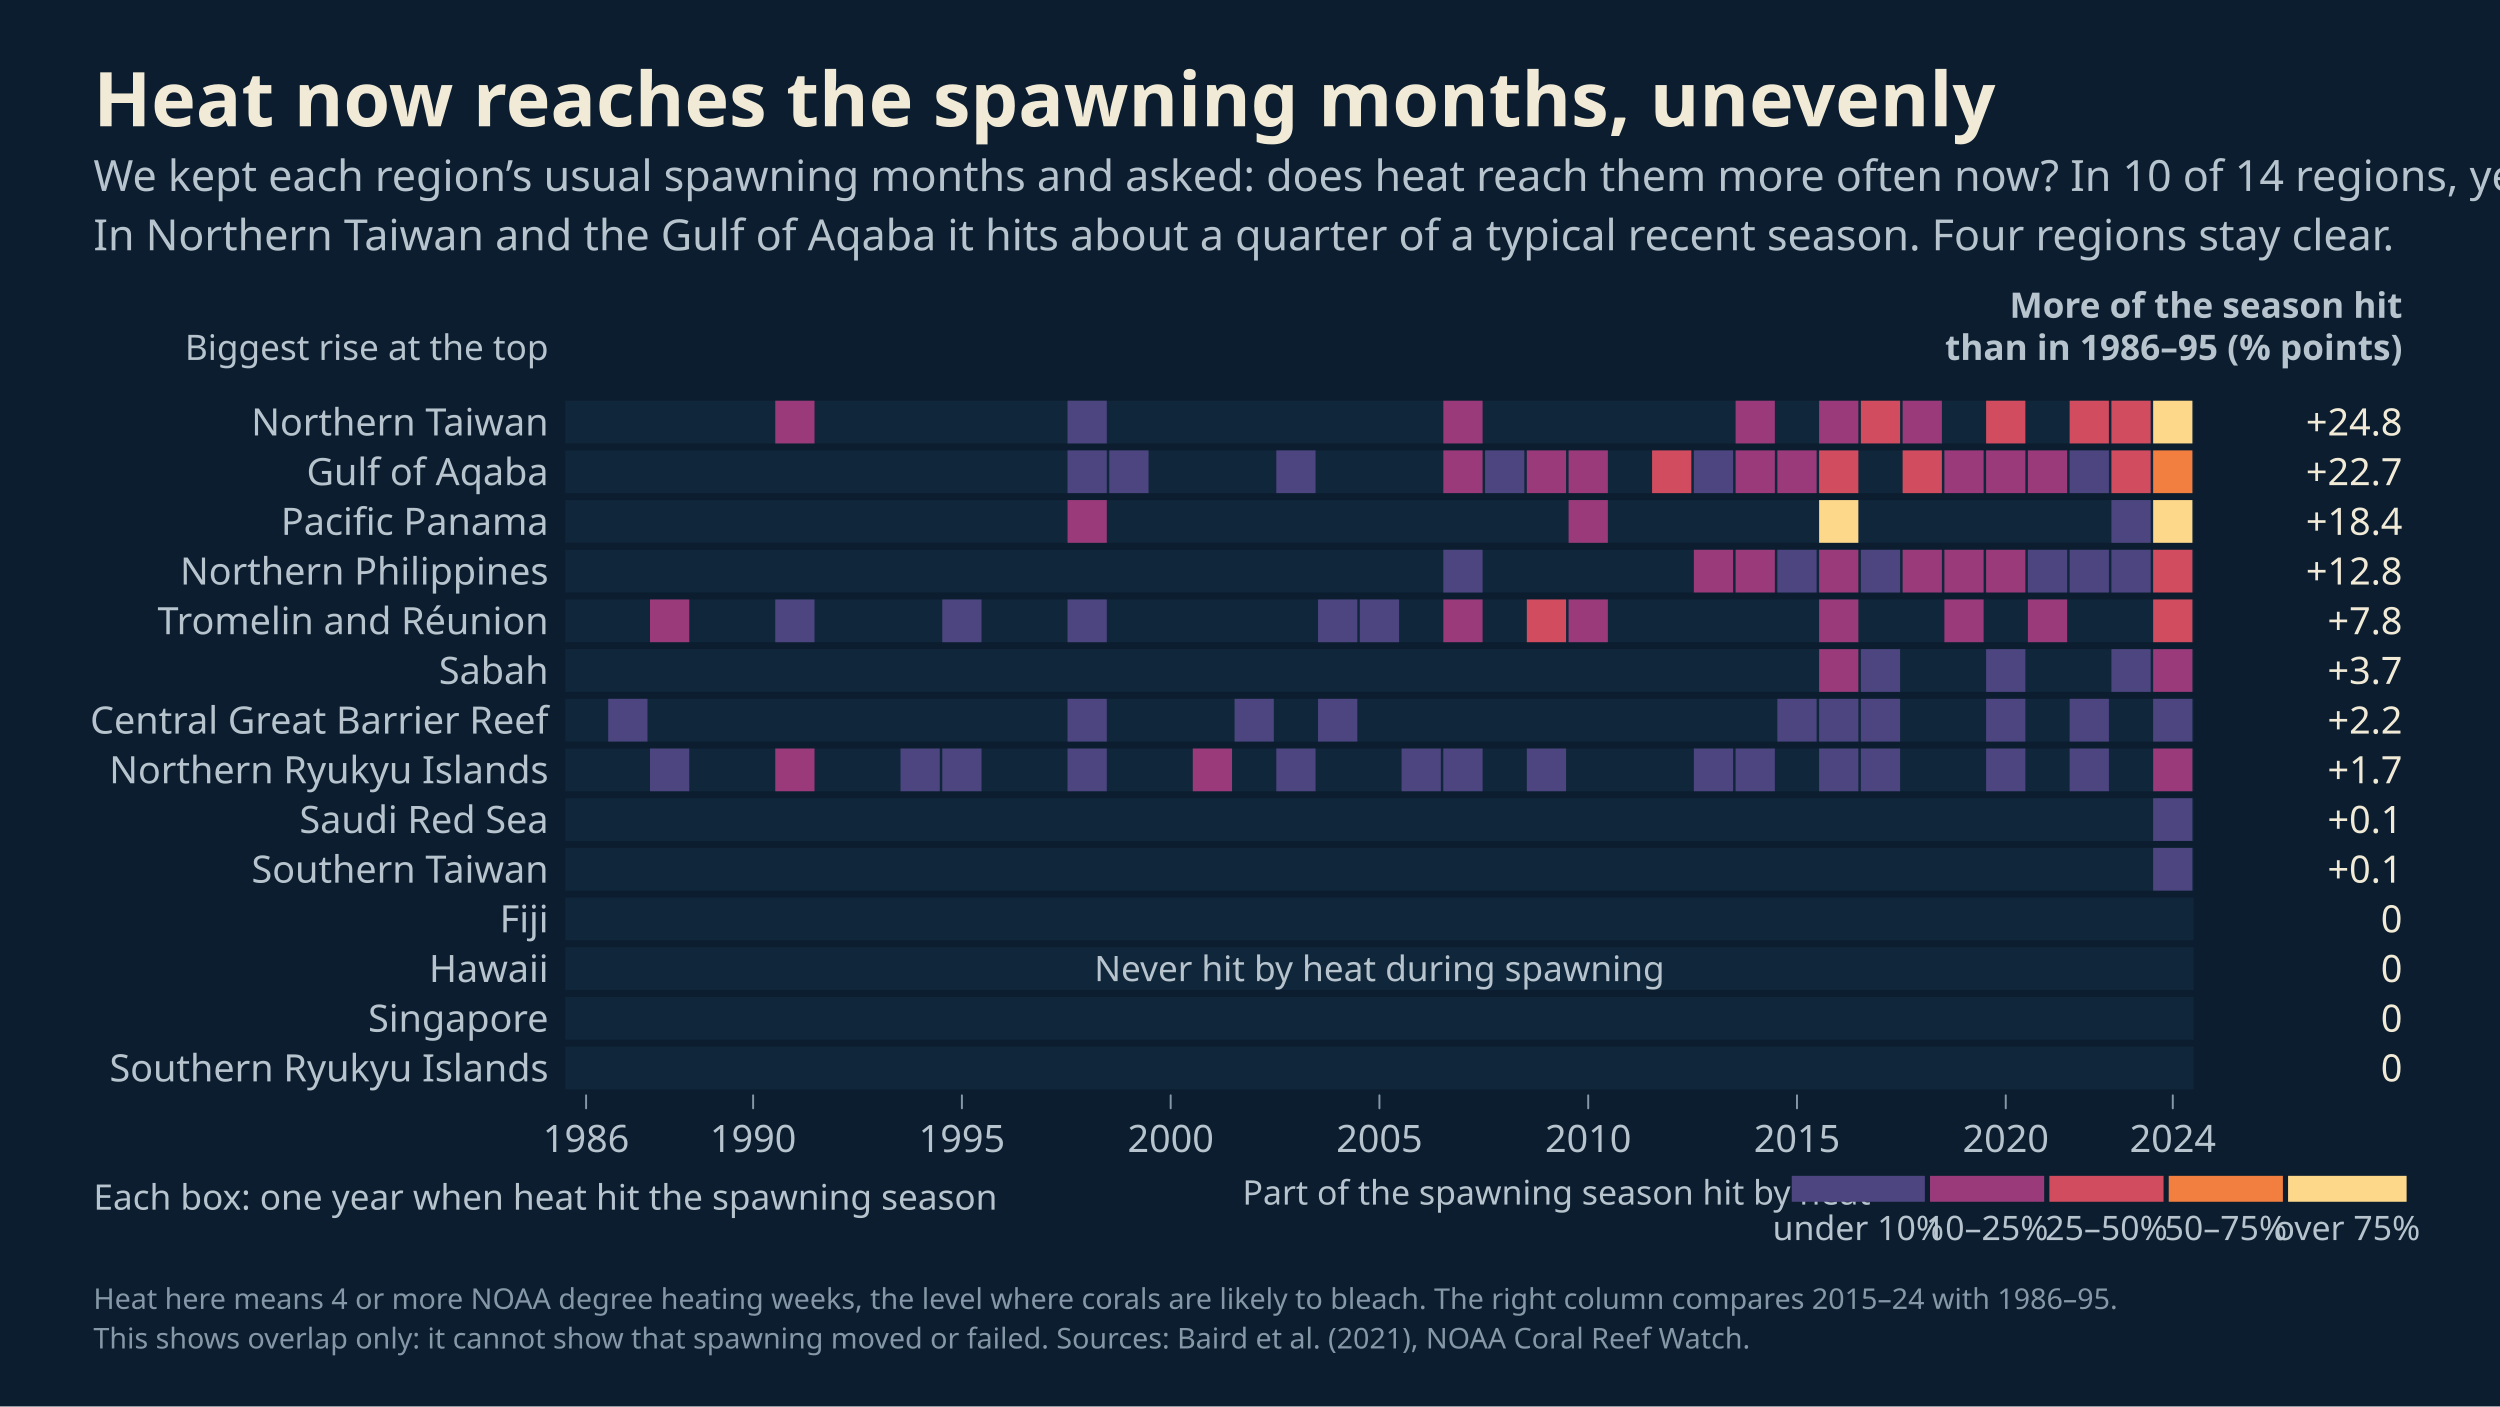
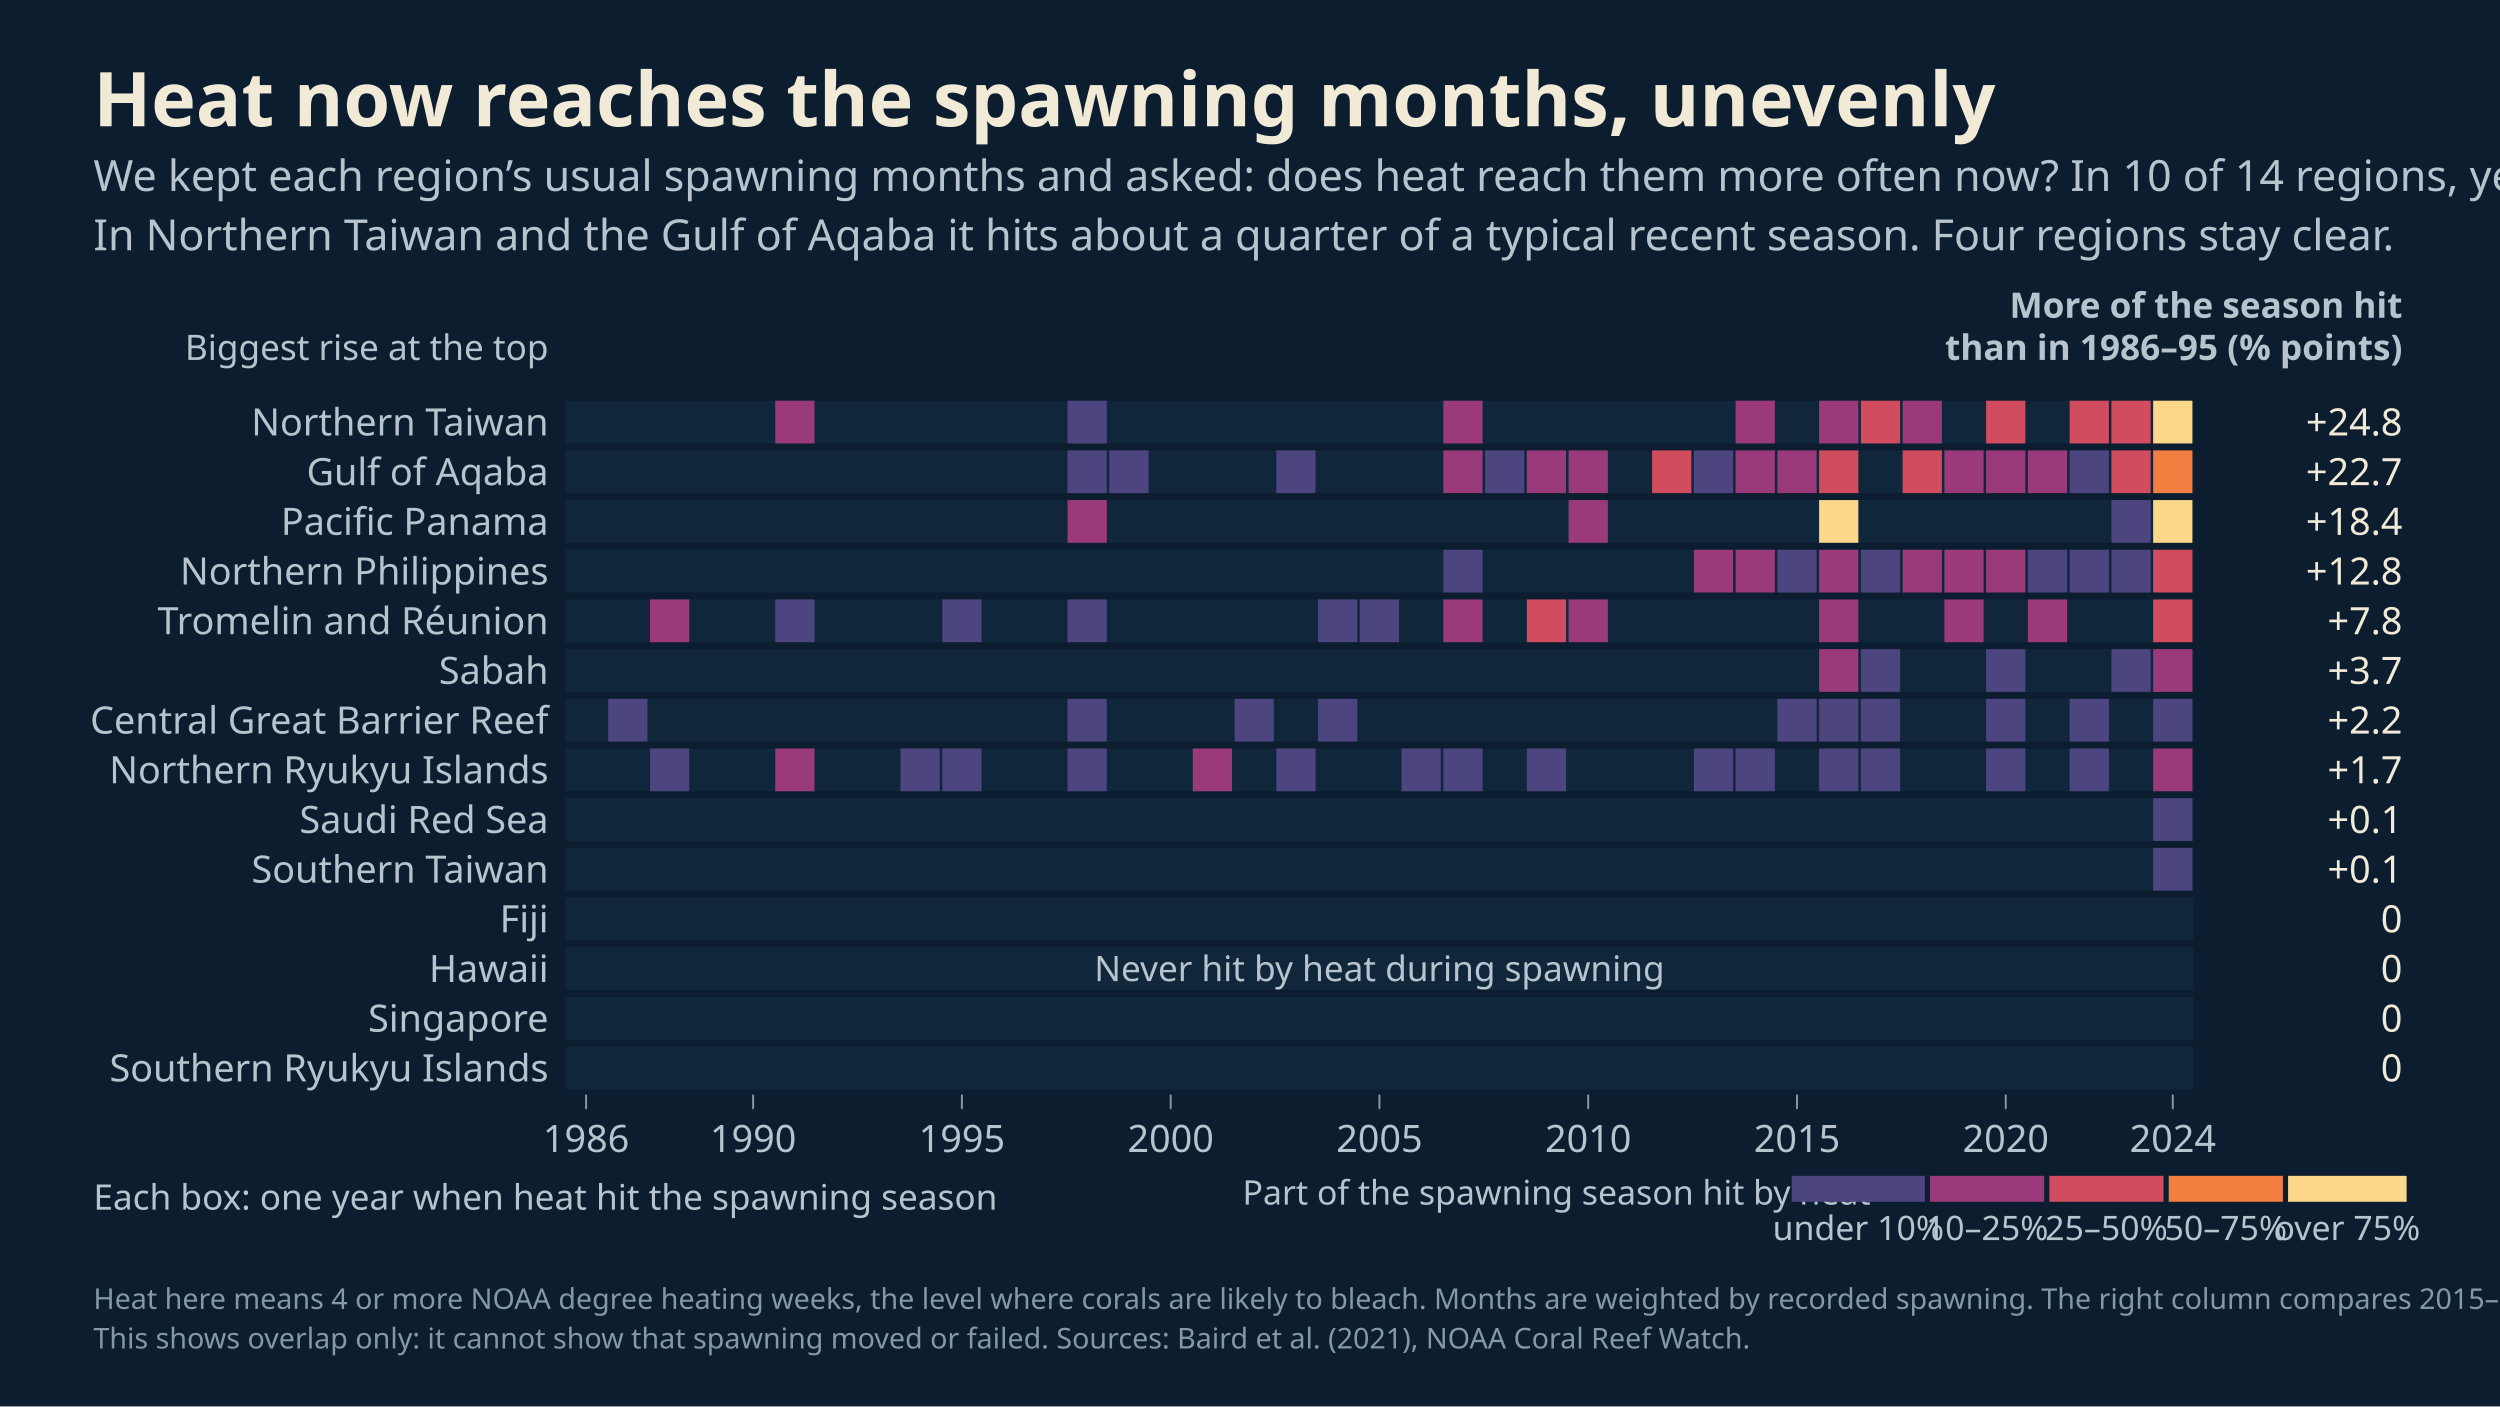
<svg xmlns="http://www.w3.org/2000/svg" width="960.00pt" height="540.00pt" viewBox="0 0 960.00 540.00">
  <g class="svglite">
    <defs>
      <style type="text/css">
    .svglite line, .svglite polyline, .svglite polygon, .svglite path, .svglite rect, .svglite circle {
      fill: none;
      stroke: #000000;
      stroke-linecap: round;
      stroke-linejoin: round;
      stroke-miterlimit: 10.00;
    }
    .svglite text {
      white-space: pre;
    }
    .svglite g.glyphgroup path {
      fill: inherit;
      stroke: none;
    }
  </style>
    </defs>
    <rect width="100%" height="100%" style="stroke: none; fill: #0B1D2E;" />
    <defs>
      <clipPath id="cpMC4wMHw5NjAuMDB8MC4wMHw1NDAuMDA=">
        <rect x="0.00" y="0.00" width="960.00" height="540.00" />
      </clipPath>
    </defs>
    <g clip-path="url(#cpMC4wMHw5NjAuMDB8MC4wMHw1NDAuMDA=)">
      <rect x="0.00" y="0.00" width="960.00" height="540.00" style="stroke-width: 0.00; stroke: none; fill: #0B1D2E;" />
      <rect x="217.05" y="153.87" width="625.32" height="16.41" style="stroke-width: 1.07; stroke: none; stroke-linecap: butt; stroke-linejoin: miter; fill: #10263A;" />
      <rect x="217.05" y="172.95" width="625.32" height="16.41" style="stroke-width: 1.07; stroke: none; stroke-linecap: butt; stroke-linejoin: miter; fill: #10263A;" />
      <rect x="217.05" y="192.03" width="625.32" height="16.41" style="stroke-width: 1.07; stroke: none; stroke-linecap: butt; stroke-linejoin: miter; fill: #10263A;" />
      <rect x="217.05" y="211.11" width="625.32" height="16.41" style="stroke-width: 1.07; stroke: none; stroke-linecap: butt; stroke-linejoin: miter; fill: #10263A;" />
      <rect x="217.05" y="230.19" width="625.32" height="16.41" style="stroke-width: 1.07; stroke: none; stroke-linecap: butt; stroke-linejoin: miter; fill: #10263A;" />
      <rect x="217.05" y="249.27" width="625.32" height="16.41" style="stroke-width: 1.07; stroke: none; stroke-linecap: butt; stroke-linejoin: miter; fill: #10263A;" />
      <rect x="217.05" y="268.35" width="625.32" height="16.41" style="stroke-width: 1.07; stroke: none; stroke-linecap: butt; stroke-linejoin: miter; fill: #10263A;" />
      <rect x="217.05" y="287.43" width="625.32" height="16.41" style="stroke-width: 1.07; stroke: none; stroke-linecap: butt; stroke-linejoin: miter; fill: #10263A;" />
      <rect x="217.05" y="306.51" width="625.32" height="16.41" style="stroke-width: 1.07; stroke: none; stroke-linecap: butt; stroke-linejoin: miter; fill: #10263A;" />
      <rect x="217.05" y="325.59" width="625.32" height="16.41" style="stroke-width: 1.07; stroke: none; stroke-linecap: butt; stroke-linejoin: miter; fill: #10263A;" />
      <rect x="217.05" y="344.67" width="625.32" height="16.41" style="stroke-width: 1.07; stroke: none; stroke-linecap: butt; stroke-linejoin: miter; fill: #10263A;" />
      <rect x="217.05" y="363.75" width="625.32" height="16.41" style="stroke-width: 1.07; stroke: none; stroke-linecap: butt; stroke-linejoin: miter; fill: #10263A;" />
      <rect x="217.05" y="382.83" width="625.32" height="16.41" style="stroke-width: 1.07; stroke: none; stroke-linecap: butt; stroke-linejoin: miter; fill: #10263A;" />
      <rect x="217.05" y="401.91" width="625.32" height="16.41" style="stroke-width: 1.07; stroke: none; stroke-linecap: butt; stroke-linejoin: miter; fill: #10263A;" />
      <rect x="233.56" y="268.35" width="15.07" height="16.41" style="stroke-width: 0.00; stroke: none; stroke-linecap: butt; stroke-linejoin: miter; fill: #4D4580;" />
      <rect x="409.93" y="268.35" width="15.07" height="16.41" style="stroke-width: 0.00; stroke: none; stroke-linecap: butt; stroke-linejoin: miter; fill: #4D4580;" />
      <rect x="474.07" y="268.35" width="15.07" height="16.41" style="stroke-width: 0.00; stroke: none; stroke-linecap: butt; stroke-linejoin: miter; fill: #4D4580;" />
      <rect x="506.13" y="268.35" width="15.07" height="16.41" style="stroke-width: 0.00; stroke: none; stroke-linecap: butt; stroke-linejoin: miter; fill: #4D4580;" />
      <rect x="682.51" y="268.35" width="15.07" height="16.41" style="stroke-width: 0.00; stroke: none; stroke-linecap: butt; stroke-linejoin: miter; fill: #4D4580;" />
      <rect x="698.54" y="268.35" width="15.07" height="16.41" style="stroke-width: 0.00; stroke: none; stroke-linecap: butt; stroke-linejoin: miter; fill: #4D4580;" />
      <rect x="714.57" y="268.35" width="15.07" height="16.41" style="stroke-width: 0.00; stroke: none; stroke-linecap: butt; stroke-linejoin: miter; fill: #4D4580;" />
      <rect x="762.67" y="268.35" width="15.07" height="16.41" style="stroke-width: 0.00; stroke: none; stroke-linecap: butt; stroke-linejoin: miter; fill: #4D4580;" />
      <rect x="794.74" y="268.35" width="15.07" height="16.41" style="stroke-width: 0.00; stroke: none; stroke-linecap: butt; stroke-linejoin: miter; fill: #4D4580;" />
      <rect x="826.81" y="268.35" width="15.07" height="16.41" style="stroke-width: 0.00; stroke: none; stroke-linecap: butt; stroke-linejoin: miter; fill: #4D4580;" />
      <rect x="409.93" y="172.95" width="15.07" height="16.41" style="stroke-width: 0.00; stroke: none; stroke-linecap: butt; stroke-linejoin: miter; fill: #4D4580;" />
      <rect x="425.97" y="172.95" width="15.07" height="16.41" style="stroke-width: 0.00; stroke: none; stroke-linecap: butt; stroke-linejoin: miter; fill: #4D4580;" />
      <rect x="490.10" y="172.95" width="15.07" height="16.41" style="stroke-width: 0.00; stroke: none; stroke-linecap: butt; stroke-linejoin: miter; fill: #4D4580;" />
      <rect x="554.24" y="172.95" width="15.07" height="16.41" style="stroke-width: 0.00; stroke: none; stroke-linecap: butt; stroke-linejoin: miter; fill: #9A3A7A;" />
      <rect x="570.27" y="172.95" width="15.07" height="16.41" style="stroke-width: 0.00; stroke: none; stroke-linecap: butt; stroke-linejoin: miter; fill: #4D4580;" />
      <rect x="586.30" y="172.95" width="15.07" height="16.41" style="stroke-width: 0.00; stroke: none; stroke-linecap: butt; stroke-linejoin: miter; fill: #9A3A7A;" />
      <rect x="602.34" y="172.95" width="15.07" height="16.41" style="stroke-width: 0.00; stroke: none; stroke-linecap: butt; stroke-linejoin: miter; fill: #9A3A7A;" />
      <rect x="634.40" y="172.95" width="15.07" height="16.41" style="stroke-width: 0.00; stroke: none; stroke-linecap: butt; stroke-linejoin: miter; fill: #D24C5F;" />
      <rect x="650.44" y="172.95" width="15.07" height="16.41" style="stroke-width: 0.00; stroke: none; stroke-linecap: butt; stroke-linejoin: miter; fill: #4D4580;" />
      <rect x="666.47" y="172.95" width="15.07" height="16.41" style="stroke-width: 0.00; stroke: none; stroke-linecap: butt; stroke-linejoin: miter; fill: #9A3A7A;" />
      <rect x="682.51" y="172.95" width="15.07" height="16.41" style="stroke-width: 0.00; stroke: none; stroke-linecap: butt; stroke-linejoin: miter; fill: #9A3A7A;" />
      <rect x="698.54" y="172.95" width="15.07" height="16.41" style="stroke-width: 0.00; stroke: none; stroke-linecap: butt; stroke-linejoin: miter; fill: #D24C5F;" />
      <rect x="730.61" y="172.95" width="15.07" height="16.41" style="stroke-width: 0.00; stroke: none; stroke-linecap: butt; stroke-linejoin: miter; fill: #D24C5F;" />
      <rect x="746.64" y="172.95" width="15.07" height="16.41" style="stroke-width: 0.00; stroke: none; stroke-linecap: butt; stroke-linejoin: miter; fill: #9A3A7A;" />
      <rect x="762.67" y="172.95" width="15.07" height="16.41" style="stroke-width: 0.00; stroke: none; stroke-linecap: butt; stroke-linejoin: miter; fill: #9A3A7A;" />
      <rect x="778.71" y="172.95" width="15.07" height="16.41" style="stroke-width: 0.00; stroke: none; stroke-linecap: butt; stroke-linejoin: miter; fill: #9A3A7A;" />
      <rect x="794.74" y="172.95" width="15.07" height="16.41" style="stroke-width: 0.00; stroke: none; stroke-linecap: butt; stroke-linejoin: miter; fill: #4D4580;" />
      <rect x="810.78" y="172.95" width="15.07" height="16.41" style="stroke-width: 0.00; stroke: none; stroke-linecap: butt; stroke-linejoin: miter; fill: #D24C5F;" />
      <rect x="826.81" y="172.95" width="15.07" height="16.41" style="stroke-width: 0.00; stroke: none; stroke-linecap: butt; stroke-linejoin: miter; fill: #F27F40;" />
      <rect x="826.81" y="306.51" width="15.07" height="16.41" style="stroke-width: 0.00; stroke: none; stroke-linecap: butt; stroke-linejoin: miter; fill: #4D4580;" />
      <rect x="554.24" y="211.11" width="15.07" height="16.41" style="stroke-width: 0.00; stroke: none; stroke-linecap: butt; stroke-linejoin: miter; fill: #4D4580;" />
      <rect x="650.44" y="211.11" width="15.07" height="16.41" style="stroke-width: 0.00; stroke: none; stroke-linecap: butt; stroke-linejoin: miter; fill: #9A3A7A;" />
      <rect x="666.47" y="211.11" width="15.07" height="16.41" style="stroke-width: 0.00; stroke: none; stroke-linecap: butt; stroke-linejoin: miter; fill: #9A3A7A;" />
      <rect x="682.51" y="211.11" width="15.07" height="16.41" style="stroke-width: 0.00; stroke: none; stroke-linecap: butt; stroke-linejoin: miter; fill: #4D4580;" />
      <rect x="698.54" y="211.11" width="15.07" height="16.41" style="stroke-width: 0.00; stroke: none; stroke-linecap: butt; stroke-linejoin: miter; fill: #9A3A7A;" />
      <rect x="714.57" y="211.11" width="15.07" height="16.41" style="stroke-width: 0.00; stroke: none; stroke-linecap: butt; stroke-linejoin: miter; fill: #4D4580;" />
      <rect x="730.61" y="211.11" width="15.07" height="16.41" style="stroke-width: 0.00; stroke: none; stroke-linecap: butt; stroke-linejoin: miter; fill: #9A3A7A;" />
      <rect x="746.64" y="211.11" width="15.07" height="16.41" style="stroke-width: 0.00; stroke: none; stroke-linecap: butt; stroke-linejoin: miter; fill: #9A3A7A;" />
      <rect x="762.67" y="211.11" width="15.07" height="16.41" style="stroke-width: 0.00; stroke: none; stroke-linecap: butt; stroke-linejoin: miter; fill: #9A3A7A;" />
      <rect x="778.71" y="211.11" width="15.07" height="16.41" style="stroke-width: 0.00; stroke: none; stroke-linecap: butt; stroke-linejoin: miter; fill: #4D4580;" />
      <rect x="794.74" y="211.11" width="15.07" height="16.41" style="stroke-width: 0.00; stroke: none; stroke-linecap: butt; stroke-linejoin: miter; fill: #4D4580;" />
      <rect x="810.78" y="211.11" width="15.07" height="16.41" style="stroke-width: 0.00; stroke: none; stroke-linecap: butt; stroke-linejoin: miter; fill: #4D4580;" />
      <rect x="826.81" y="211.11" width="15.07" height="16.41" style="stroke-width: 0.00; stroke: none; stroke-linecap: butt; stroke-linejoin: miter; fill: #D24C5F;" />
      <rect x="249.60" y="287.43" width="15.07" height="16.41" style="stroke-width: 0.00; stroke: none; stroke-linecap: butt; stroke-linejoin: miter; fill: #4D4580;" />
      <rect x="297.70" y="287.43" width="15.07" height="16.41" style="stroke-width: 0.00; stroke: none; stroke-linecap: butt; stroke-linejoin: miter; fill: #9A3A7A;" />
      <rect x="345.80" y="287.43" width="15.07" height="16.41" style="stroke-width: 0.00; stroke: none; stroke-linecap: butt; stroke-linejoin: miter; fill: #4D4580;" />
      <rect x="361.83" y="287.43" width="15.07" height="16.41" style="stroke-width: 0.00; stroke: none; stroke-linecap: butt; stroke-linejoin: miter; fill: #4D4580;" />
      <rect x="409.93" y="287.43" width="15.07" height="16.41" style="stroke-width: 0.00; stroke: none; stroke-linecap: butt; stroke-linejoin: miter; fill: #4D4580;" />
      <rect x="458.03" y="287.43" width="15.07" height="16.41" style="stroke-width: 0.00; stroke: none; stroke-linecap: butt; stroke-linejoin: miter; fill: #9A3A7A;" />
      <rect x="490.10" y="287.43" width="15.07" height="16.41" style="stroke-width: 0.00; stroke: none; stroke-linecap: butt; stroke-linejoin: miter; fill: #4D4580;" />
      <rect x="538.20" y="287.43" width="15.07" height="16.41" style="stroke-width: 0.00; stroke: none; stroke-linecap: butt; stroke-linejoin: miter; fill: #4D4580;" />
      <rect x="554.24" y="287.43" width="15.07" height="16.41" style="stroke-width: 0.00; stroke: none; stroke-linecap: butt; stroke-linejoin: miter; fill: #4D4580;" />
      <rect x="586.30" y="287.43" width="15.07" height="16.41" style="stroke-width: 0.00; stroke: none; stroke-linecap: butt; stroke-linejoin: miter; fill: #4D4580;" />
      <rect x="650.44" y="287.43" width="15.07" height="16.41" style="stroke-width: 0.00; stroke: none; stroke-linecap: butt; stroke-linejoin: miter; fill: #4D4580;" />
      <rect x="666.47" y="287.43" width="15.07" height="16.41" style="stroke-width: 0.00; stroke: none; stroke-linecap: butt; stroke-linejoin: miter; fill: #4D4580;" />
      <rect x="698.54" y="287.43" width="15.07" height="16.41" style="stroke-width: 0.00; stroke: none; stroke-linecap: butt; stroke-linejoin: miter; fill: #4D4580;" />
      <rect x="714.57" y="287.43" width="15.07" height="16.41" style="stroke-width: 0.00; stroke: none; stroke-linecap: butt; stroke-linejoin: miter; fill: #4D4580;" />
      <rect x="762.67" y="287.43" width="15.07" height="16.41" style="stroke-width: 0.00; stroke: none; stroke-linecap: butt; stroke-linejoin: miter; fill: #4D4580;" />
      <rect x="794.74" y="287.43" width="15.07" height="16.41" style="stroke-width: 0.00; stroke: none; stroke-linecap: butt; stroke-linejoin: miter; fill: #4D4580;" />
      <rect x="826.81" y="287.43" width="15.07" height="16.41" style="stroke-width: 0.00; stroke: none; stroke-linecap: butt; stroke-linejoin: miter; fill: #9A3A7A;" />
      <rect x="297.70" y="153.87" width="15.07" height="16.41" style="stroke-width: 0.00; stroke: none; stroke-linecap: butt; stroke-linejoin: miter; fill: #9A3A7A;" />
      <rect x="409.93" y="153.87" width="15.07" height="16.41" style="stroke-width: 0.00; stroke: none; stroke-linecap: butt; stroke-linejoin: miter; fill: #4D4580;" />
      <rect x="554.24" y="153.87" width="15.07" height="16.41" style="stroke-width: 0.00; stroke: none; stroke-linecap: butt; stroke-linejoin: miter; fill: #9A3A7A;" />
      <rect x="666.47" y="153.87" width="15.07" height="16.41" style="stroke-width: 0.00; stroke: none; stroke-linecap: butt; stroke-linejoin: miter; fill: #9A3A7A;" />
      <rect x="698.54" y="153.87" width="15.07" height="16.41" style="stroke-width: 0.00; stroke: none; stroke-linecap: butt; stroke-linejoin: miter; fill: #9A3A7A;" />
      <rect x="714.57" y="153.87" width="15.07" height="16.41" style="stroke-width: 0.00; stroke: none; stroke-linecap: butt; stroke-linejoin: miter; fill: #D24C5F;" />
      <rect x="730.61" y="153.87" width="15.07" height="16.41" style="stroke-width: 0.00; stroke: none; stroke-linecap: butt; stroke-linejoin: miter; fill: #9A3A7A;" />
      <rect x="762.67" y="153.87" width="15.07" height="16.41" style="stroke-width: 0.00; stroke: none; stroke-linecap: butt; stroke-linejoin: miter; fill: #D24C5F;" />
      <rect x="794.74" y="153.87" width="15.07" height="16.41" style="stroke-width: 0.00; stroke: none; stroke-linecap: butt; stroke-linejoin: miter; fill: #D24C5F;" />
      <rect x="810.78" y="153.87" width="15.07" height="16.41" style="stroke-width: 0.00; stroke: none; stroke-linecap: butt; stroke-linejoin: miter; fill: #D24C5F;" />
      <rect x="826.81" y="153.87" width="15.07" height="16.41" style="stroke-width: 0.00; stroke: none; stroke-linecap: butt; stroke-linejoin: miter; fill: #FDD78A;" />
      <rect x="409.93" y="192.03" width="15.07" height="16.41" style="stroke-width: 0.00; stroke: none; stroke-linecap: butt; stroke-linejoin: miter; fill: #9A3A7A;" />
      <rect x="602.34" y="192.03" width="15.07" height="16.41" style="stroke-width: 0.00; stroke: none; stroke-linecap: butt; stroke-linejoin: miter; fill: #9A3A7A;" />
      <rect x="698.54" y="192.03" width="15.07" height="16.41" style="stroke-width: 0.00; stroke: none; stroke-linecap: butt; stroke-linejoin: miter; fill: #FDD78A;" />
      <rect x="810.78" y="192.03" width="15.07" height="16.41" style="stroke-width: 0.00; stroke: none; stroke-linecap: butt; stroke-linejoin: miter; fill: #4D4580;" />
      <rect x="826.81" y="192.03" width="15.07" height="16.41" style="stroke-width: 0.00; stroke: none; stroke-linecap: butt; stroke-linejoin: miter; fill: #FDD78A;" />
      <rect x="698.54" y="249.27" width="15.07" height="16.41" style="stroke-width: 0.00; stroke: none; stroke-linecap: butt; stroke-linejoin: miter; fill: #9A3A7A;" />
      <rect x="714.57" y="249.27" width="15.07" height="16.41" style="stroke-width: 0.00; stroke: none; stroke-linecap: butt; stroke-linejoin: miter; fill: #4D4580;" />
      <rect x="762.67" y="249.27" width="15.07" height="16.41" style="stroke-width: 0.00; stroke: none; stroke-linecap: butt; stroke-linejoin: miter; fill: #4D4580;" />
      <rect x="810.78" y="249.27" width="15.07" height="16.41" style="stroke-width: 0.00; stroke: none; stroke-linecap: butt; stroke-linejoin: miter; fill: #4D4580;" />
      <rect x="826.81" y="249.27" width="15.07" height="16.41" style="stroke-width: 0.00; stroke: none; stroke-linecap: butt; stroke-linejoin: miter; fill: #9A3A7A;" />
      <rect x="826.81" y="325.59" width="15.07" height="16.41" style="stroke-width: 0.00; stroke: none; stroke-linecap: butt; stroke-linejoin: miter; fill: #4D4580;" />
      <rect x="249.60" y="230.19" width="15.07" height="16.41" style="stroke-width: 0.00; stroke: none; stroke-linecap: butt; stroke-linejoin: miter; fill: #9A3A7A;" />
      <rect x="297.70" y="230.19" width="15.07" height="16.41" style="stroke-width: 0.00; stroke: none; stroke-linecap: butt; stroke-linejoin: miter; fill: #4D4580;" />
      <rect x="361.83" y="230.19" width="15.07" height="16.41" style="stroke-width: 0.00; stroke: none; stroke-linecap: butt; stroke-linejoin: miter; fill: #4D4580;" />
      <rect x="409.93" y="230.19" width="15.07" height="16.41" style="stroke-width: 0.00; stroke: none; stroke-linecap: butt; stroke-linejoin: miter; fill: #4D4580;" />
      <rect x="506.13" y="230.19" width="15.07" height="16.41" style="stroke-width: 0.00; stroke: none; stroke-linecap: butt; stroke-linejoin: miter; fill: #4D4580;" />
      <rect x="522.17" y="230.19" width="15.07" height="16.41" style="stroke-width: 0.00; stroke: none; stroke-linecap: butt; stroke-linejoin: miter; fill: #4D4580;" />
      <rect x="554.24" y="230.19" width="15.07" height="16.41" style="stroke-width: 0.00; stroke: none; stroke-linecap: butt; stroke-linejoin: miter; fill: #9A3A7A;" />
      <rect x="586.30" y="230.19" width="15.07" height="16.41" style="stroke-width: 0.00; stroke: none; stroke-linecap: butt; stroke-linejoin: miter; fill: #D24C5F;" />
      <rect x="602.34" y="230.19" width="15.07" height="16.41" style="stroke-width: 0.00; stroke: none; stroke-linecap: butt; stroke-linejoin: miter; fill: #9A3A7A;" />
      <rect x="698.54" y="230.19" width="15.07" height="16.41" style="stroke-width: 0.00; stroke: none; stroke-linecap: butt; stroke-linejoin: miter; fill: #9A3A7A;" />
      <rect x="746.64" y="230.19" width="15.07" height="16.41" style="stroke-width: 0.00; stroke: none; stroke-linecap: butt; stroke-linejoin: miter; fill: #9A3A7A;" />
      <rect x="778.71" y="230.19" width="15.07" height="16.41" style="stroke-width: 0.00; stroke: none; stroke-linecap: butt; stroke-linejoin: miter; fill: #9A3A7A;" />
      <rect x="826.81" y="230.19" width="15.07" height="16.41" style="stroke-width: 0.00; stroke: none; stroke-linecap: butt; stroke-linejoin: miter; fill: #D24C5F;" />
      <text x="210.63" y="167.22" text-anchor="end" style="font-size: 14.50px;fill: #B7C4CE; font-family: &quot;Bahnschrift&quot;;" textLength="93.41px" lengthAdjust="spacingAndGlyphs">Northern Taiwan</text>
      <text x="210.63" y="186.30" text-anchor="end" style="font-size: 14.50px;fill: #B7C4CE; font-family: &quot;Bahnschrift&quot;;" textLength="75.67px" lengthAdjust="spacingAndGlyphs">Gulf of Aqaba</text>
      <text x="210.63" y="205.38" text-anchor="end" style="font-size: 14.50px;fill: #B7C4CE; font-family: &quot;Bahnschrift&quot;;" textLength="86.69px" lengthAdjust="spacingAndGlyphs">Pacific Panama</text>
      <text x="210.63" y="224.46" text-anchor="end" style="font-size: 14.50px;fill: #B7C4CE; font-family: &quot;Bahnschrift&quot;;" textLength="116.25px" lengthAdjust="spacingAndGlyphs">Northern Philippines</text>
      <text x="210.63" y="243.54" text-anchor="end" style="font-size: 14.50px;fill: #B7C4CE; font-family: &quot;Bahnschrift&quot;;" textLength="121.84px" lengthAdjust="spacingAndGlyphs">Tromelin and Réunion</text>
      <text x="210.63" y="262.62" text-anchor="end" style="font-size: 14.50px;fill: #B7C4CE; font-family: &quot;Bahnschrift&quot;;" textLength="35.16px" lengthAdjust="spacingAndGlyphs">Sabah</text>
      <text x="210.63" y="281.70" text-anchor="end" style="font-size: 14.50px;fill: #B7C4CE; font-family: &quot;Bahnschrift&quot;;" textLength="148.61px" lengthAdjust="spacingAndGlyphs">Central Great Barrier Reef</text>
      <text x="210.63" y="300.78" text-anchor="end" style="font-size: 14.50px;fill: #B7C4CE; font-family: &quot;Bahnschrift&quot;;" textLength="138.53px" lengthAdjust="spacingAndGlyphs">Northern Ryukyu Islands</text>
      <text x="210.63" y="319.86" text-anchor="end" style="font-size: 14.50px;fill: #B7C4CE; font-family: &quot;Bahnschrift&quot;;" textLength="80.70px" lengthAdjust="spacingAndGlyphs">Saudi Red Sea</text>
      <text x="210.63" y="338.94" text-anchor="end" style="font-size: 14.50px;fill: #B7C4CE; font-family: &quot;Bahnschrift&quot;;" textLength="94.14px" lengthAdjust="spacingAndGlyphs">Southern Taiwan</text>
      <text x="210.63" y="358.02" text-anchor="end" style="font-size: 14.50px;fill: #B7C4CE; font-family: &quot;Bahnschrift&quot;;" textLength="16.89px" lengthAdjust="spacingAndGlyphs">Fiji</text>
      <text x="210.63" y="377.10" text-anchor="end" style="font-size: 14.50px;fill: #B7C4CE; font-family: &quot;Bahnschrift&quot;;" textLength="37.64px" lengthAdjust="spacingAndGlyphs">Hawaii</text>
      <text x="210.63" y="396.18" text-anchor="end" style="font-size: 14.50px;fill: #B7C4CE; font-family: &quot;Bahnschrift&quot;;" textLength="57.08px" lengthAdjust="spacingAndGlyphs">Singapore</text>
      <text x="210.63" y="415.26" text-anchor="end" style="font-size: 14.50px;fill: #B7C4CE; font-family: &quot;Bahnschrift&quot;;" textLength="139.27px" lengthAdjust="spacingAndGlyphs">Southern Ryukyu Islands</text>
      <text x="922.53" y="167.22" text-anchor="end" style="font-size: 14.50px;fill: #F1EAD7; font-family: &quot;Bahnschrift&quot;;" textLength="29.61px" lengthAdjust="spacingAndGlyphs">+24.8</text>
      <text x="922.53" y="186.30" text-anchor="end" style="font-size: 14.50px;fill: #F1EAD7; font-family: &quot;Bahnschrift&quot;;" textLength="28.78px" lengthAdjust="spacingAndGlyphs">+22.7</text>
      <text x="922.53" y="205.38" text-anchor="end" style="font-size: 14.50px;fill: #F1EAD7; font-family: &quot;Bahnschrift&quot;;" textLength="27.75px" lengthAdjust="spacingAndGlyphs">+18.4</text>
      <text x="922.53" y="224.46" text-anchor="end" style="font-size: 14.50px;fill: #F1EAD7; font-family: &quot;Bahnschrift&quot;;" textLength="27.14px" lengthAdjust="spacingAndGlyphs">+12.8</text>
      <text x="922.53" y="243.54" text-anchor="end" style="font-size: 14.50px;fill: #F1EAD7; font-family: &quot;Bahnschrift&quot;;" textLength="22.56px" lengthAdjust="spacingAndGlyphs">+7.8</text>
      <text x="922.53" y="262.62" text-anchor="end" style="font-size: 14.50px;fill: #F1EAD7; font-family: &quot;Bahnschrift&quot;;" textLength="22.22px" lengthAdjust="spacingAndGlyphs">+3.7</text>
      <text x="922.53" y="281.70" text-anchor="end" style="font-size: 14.50px;fill: #F1EAD7; font-family: &quot;Bahnschrift&quot;;" textLength="22.36px" lengthAdjust="spacingAndGlyphs">+2.2</text>
      <text x="922.53" y="300.78" text-anchor="end" style="font-size: 14.50px;fill: #F1EAD7; font-family: &quot;Bahnschrift&quot;;" textLength="19.86px" lengthAdjust="spacingAndGlyphs">+1.7</text>
      <text x="922.53" y="319.86" text-anchor="end" style="font-size: 14.50px;fill: #F1EAD7; font-family: &quot;Bahnschrift&quot;;" textLength="20.03px" lengthAdjust="spacingAndGlyphs">+0.1</text>
      <text x="922.53" y="338.94" text-anchor="end" style="font-size: 14.50px;fill: #F1EAD7; font-family: &quot;Bahnschrift&quot;;" textLength="20.03px" lengthAdjust="spacingAndGlyphs">+0.1</text>
      <text x="922.53" y="358.02" text-anchor="end" style="font-size: 14.50px;fill: #F1EAD7; font-family: &quot;Bahnschrift&quot;;" textLength="7.02px" lengthAdjust="spacingAndGlyphs">0</text>
      <text x="922.53" y="377.10" text-anchor="end" style="font-size: 14.50px;fill: #F1EAD7; font-family: &quot;Bahnschrift&quot;;" textLength="7.02px" lengthAdjust="spacingAndGlyphs">0</text>
      <text x="922.53" y="396.18" text-anchor="end" style="font-size: 14.50px;fill: #F1EAD7; font-family: &quot;Bahnschrift&quot;;" textLength="7.02px" lengthAdjust="spacingAndGlyphs">0</text>
      <text x="922.53" y="415.26" text-anchor="end" style="font-size: 14.50px;fill: #F1EAD7; font-family: &quot;Bahnschrift&quot;;" textLength="7.02px" lengthAdjust="spacingAndGlyphs">0</text>
      <text x="922.53" y="122.02" text-anchor="end" style="font-size: 13.50px; font-weight: 600;fill: #B7C4CE; font-family: &quot;Bahnschrift&quot;;" textLength="98.91px" lengthAdjust="spacingAndGlyphs">More of the season hit</text>
      <text x="922.53" y="138.22" text-anchor="end" style="font-size: 13.50px; font-weight: 600;fill: #B7C4CE; font-family: &quot;Bahnschrift&quot;;" textLength="116.81px" lengthAdjust="spacingAndGlyphs">than in 1986–95 (% points)</text>
      <text x="210.63" y="138.22" text-anchor="end" style="font-size: 13.50px;fill: #B7C4CE; font-family: &quot;Bahnschrift&quot;;" textLength="115.27px" lengthAdjust="spacingAndGlyphs">Biggest rise at the top</text>
      <text x="529.70" y="376.75" text-anchor="middle" style="font-size: 13.50px;fill: #B7C4CE; font-family: &quot;Bahnschrift&quot;;" textLength="179.02px" lengthAdjust="spacingAndGlyphs">Never hit by heat during spawning</text>
      <text x="35.87" y="464.51" style="font-size: 13.50px;fill: #B7C4CE; font-family: &quot;Bahnschrift&quot;;" textLength="286.23px" lengthAdjust="spacingAndGlyphs">Each box: one year when heat hit the spawning season</text>
      <polyline points="225.06,425.59 225.06,420.61 " style="stroke-width: 0.75; stroke: #8598A7;" />
      <polyline points="289.20,425.59 289.20,420.61 " style="stroke-width: 0.75; stroke: #8598A7;" />
      <polyline points="369.37,425.59 369.37,420.61 " style="stroke-width: 0.75; stroke: #8598A7;" />
      <polyline points="449.54,425.59 449.54,420.61 " style="stroke-width: 0.75; stroke: #8598A7;" />
      <polyline points="529.70,425.59 529.70,420.61 " style="stroke-width: 0.75; stroke: #8598A7;" />
      <polyline points="609.87,425.59 609.87,420.61 " style="stroke-width: 0.75; stroke: #8598A7;" />
      <polyline points="690.04,425.59 690.04,420.61 " style="stroke-width: 0.75; stroke: #8598A7;" />
      <polyline points="770.21,425.59 770.21,420.61 " style="stroke-width: 0.75; stroke: #8598A7;" />
      <polyline points="834.35,425.59 834.35,420.61 " style="stroke-width: 0.75; stroke: #8598A7;" />
      <text x="225.06" y="442.36" text-anchor="middle" style="font-size: 14.50px;fill: #B7C4CE; font-family: &quot;Bahnschrift&quot;;" textLength="21.06px" lengthAdjust="spacingAndGlyphs">1986</text>
      <text x="289.20" y="442.36" text-anchor="middle" style="font-size: 14.50px;fill: #B7C4CE; font-family: &quot;Bahnschrift&quot;;" textLength="21.11px" lengthAdjust="spacingAndGlyphs">1990</text>
      <text x="369.37" y="442.36" text-anchor="middle" style="font-size: 14.50px;fill: #B7C4CE; font-family: &quot;Bahnschrift&quot;;" textLength="21.00px" lengthAdjust="spacingAndGlyphs">1995</text>
      <text x="449.54" y="442.36" text-anchor="middle" style="font-size: 14.50px;fill: #B7C4CE; font-family: &quot;Bahnschrift&quot;;" textLength="23.30px" lengthAdjust="spacingAndGlyphs">2000</text>
      <text x="529.70" y="442.36" text-anchor="middle" style="font-size: 14.50px;fill: #B7C4CE; font-family: &quot;Bahnschrift&quot;;" textLength="23.47px" lengthAdjust="spacingAndGlyphs">2005</text>
      <text x="609.87" y="442.36" text-anchor="middle" style="font-size: 14.50px;fill: #B7C4CE; font-family: &quot;Bahnschrift&quot;;" textLength="21.75px" lengthAdjust="spacingAndGlyphs">2010</text>
      <text x="690.04" y="442.36" text-anchor="middle" style="font-size: 14.50px;fill: #B7C4CE; font-family: &quot;Bahnschrift&quot;;" textLength="21.64px" lengthAdjust="spacingAndGlyphs">2015</text>
      <text x="770.21" y="442.36" text-anchor="middle" style="font-size: 14.50px;fill: #B7C4CE; font-family: &quot;Bahnschrift&quot;;" textLength="23.66px" lengthAdjust="spacingAndGlyphs">2020</text>
      <text x="834.35" y="442.36" text-anchor="middle" style="font-size: 14.50px;fill: #B7C4CE; font-family: &quot;Bahnschrift&quot;;" textLength="23.48px" lengthAdjust="spacingAndGlyphs">2024</text>
      <text x="477.11" y="462.56" style="font-size: 13.00px;fill: #B7C4CE; font-family: &quot;Bahnschrift&quot;;" textLength="198.97px" lengthAdjust="spacingAndGlyphs">Part of the spawning season hit by heat</text>
      <rect x="688.03" y="451.52" width="51.11" height="9.96" style="stroke-width: 0.00; stroke: none; stroke-linecap: butt; stroke-linejoin: miter; fill: #4D4580;" />
      <rect x="741.13" y="451.52" width="43.84" height="9.96" style="stroke-width: 0.00; stroke: none; stroke-linecap: butt; stroke-linejoin: miter; fill: #9A3A7A;" />
      <rect x="786.96" y="451.52" width="43.84" height="9.96" style="stroke-width: 0.00; stroke: none; stroke-linecap: butt; stroke-linejoin: miter; fill: #D24C5F;" />
      <rect x="832.79" y="451.52" width="43.84" height="9.96" style="stroke-width: 0.00; stroke: none; stroke-linecap: butt; stroke-linejoin: miter; fill: #F27F40;" />
      <rect x="878.62" y="451.52" width="45.52" height="9.96" style="stroke-width: 0.00; stroke: none; stroke-linecap: butt; stroke-linejoin: miter; fill: #FDD78A;" />
      <text x="713.59" y="476.19" text-anchor="middle" style="font-size: 13.00px;fill: #B7C4CE; font-family: &quot;Bahnschrift&quot;;" textLength="51.11px" lengthAdjust="spacingAndGlyphs">under 10%</text>
      <text x="763.05" y="476.19" text-anchor="middle" style="font-size: 13.00px;fill: #B7C4CE; font-family: &quot;Bahnschrift&quot;;" textLength="36.98px" lengthAdjust="spacingAndGlyphs">10–25%</text>
      <text x="808.88" y="476.19" text-anchor="middle" style="font-size: 13.00px;fill: #B7C4CE; font-family: &quot;Bahnschrift&quot;;" textLength="39.27px" lengthAdjust="spacingAndGlyphs">25–50%</text>
      <text x="854.71" y="476.19" text-anchor="middle" style="font-size: 13.00px;fill: #B7C4CE; font-family: &quot;Bahnschrift&quot;;" textLength="38.62px" lengthAdjust="spacingAndGlyphs">50–75%</text>
      <text x="901.38" y="476.19" text-anchor="middle" style="font-size: 13.00px;fill: #B7C4CE; font-family: &quot;Bahnschrift&quot;;" textLength="45.52px" lengthAdjust="spacingAndGlyphs">over 75%</text>
      <text x="35.87" y="73.32" style="font-size: 16.50px; font-weight: 350;fill: #B7C4CE; font-family: &quot;Bahnschrift&quot;;" textLength="887.47px" lengthAdjust="spacingAndGlyphs">We kept each region’s usual spawning months and asked: does heat reach them more often now? In 10 of 14 regions, yes.</text>
      <text x="35.87" y="96.09" style="font-size: 16.50px; font-weight: 350;fill: #B7C4CE; font-family: &quot;Bahnschrift&quot;;" textLength="843.44px" lengthAdjust="spacingAndGlyphs">In Northern Taiwan and the Gulf of Aqaba it hits about a quarter of a typical recent season. Four regions stay clear.</text>
      <text x="35.87" y="48.49" style="font-size: 29.00px; font-weight: 600;fill: #F1EAD7; font-family: &quot;Bahnschrift&quot;;" textLength="649.56px" lengthAdjust="spacingAndGlyphs">Heat now reaches the spawning months, unevenly</text>
-       <text x="35.87" y="502.63" style="font-size: 11.00px;fill: #8598A7; font-family: &quot;Bahnschrift&quot;;" textLength="643.72px" lengthAdjust="spacingAndGlyphs">Heat here means 4 or more NOAA degree heating weeks, the level where corals are likely to bleach. The right column compares 2015–24 with 1986–95.</text>
+       <text x="35.87" y="502.63" style="font-size: 11.00px;fill: #8598A7; font-family: &quot;Bahnschrift&quot;;" textLength="834.19px" lengthAdjust="spacingAndGlyphs">Heat here means 4 or more NOAA degree heating weeks, the level where corals are likely to bleach. Months are weighted by recorded spawning. The right column compares 2015–24 with 1986–95.</text>
      <text x="35.87" y="517.81" style="font-size: 11.00px;fill: #8598A7; font-family: &quot;Bahnschrift&quot;;" textLength="524.11px" lengthAdjust="spacingAndGlyphs">This shows overlap only: it cannot show that spawning moved or failed. Sources: Baird et al. (2021), NOAA Coral Reef Watch.</text>
    </g>
  </g>
</svg>
